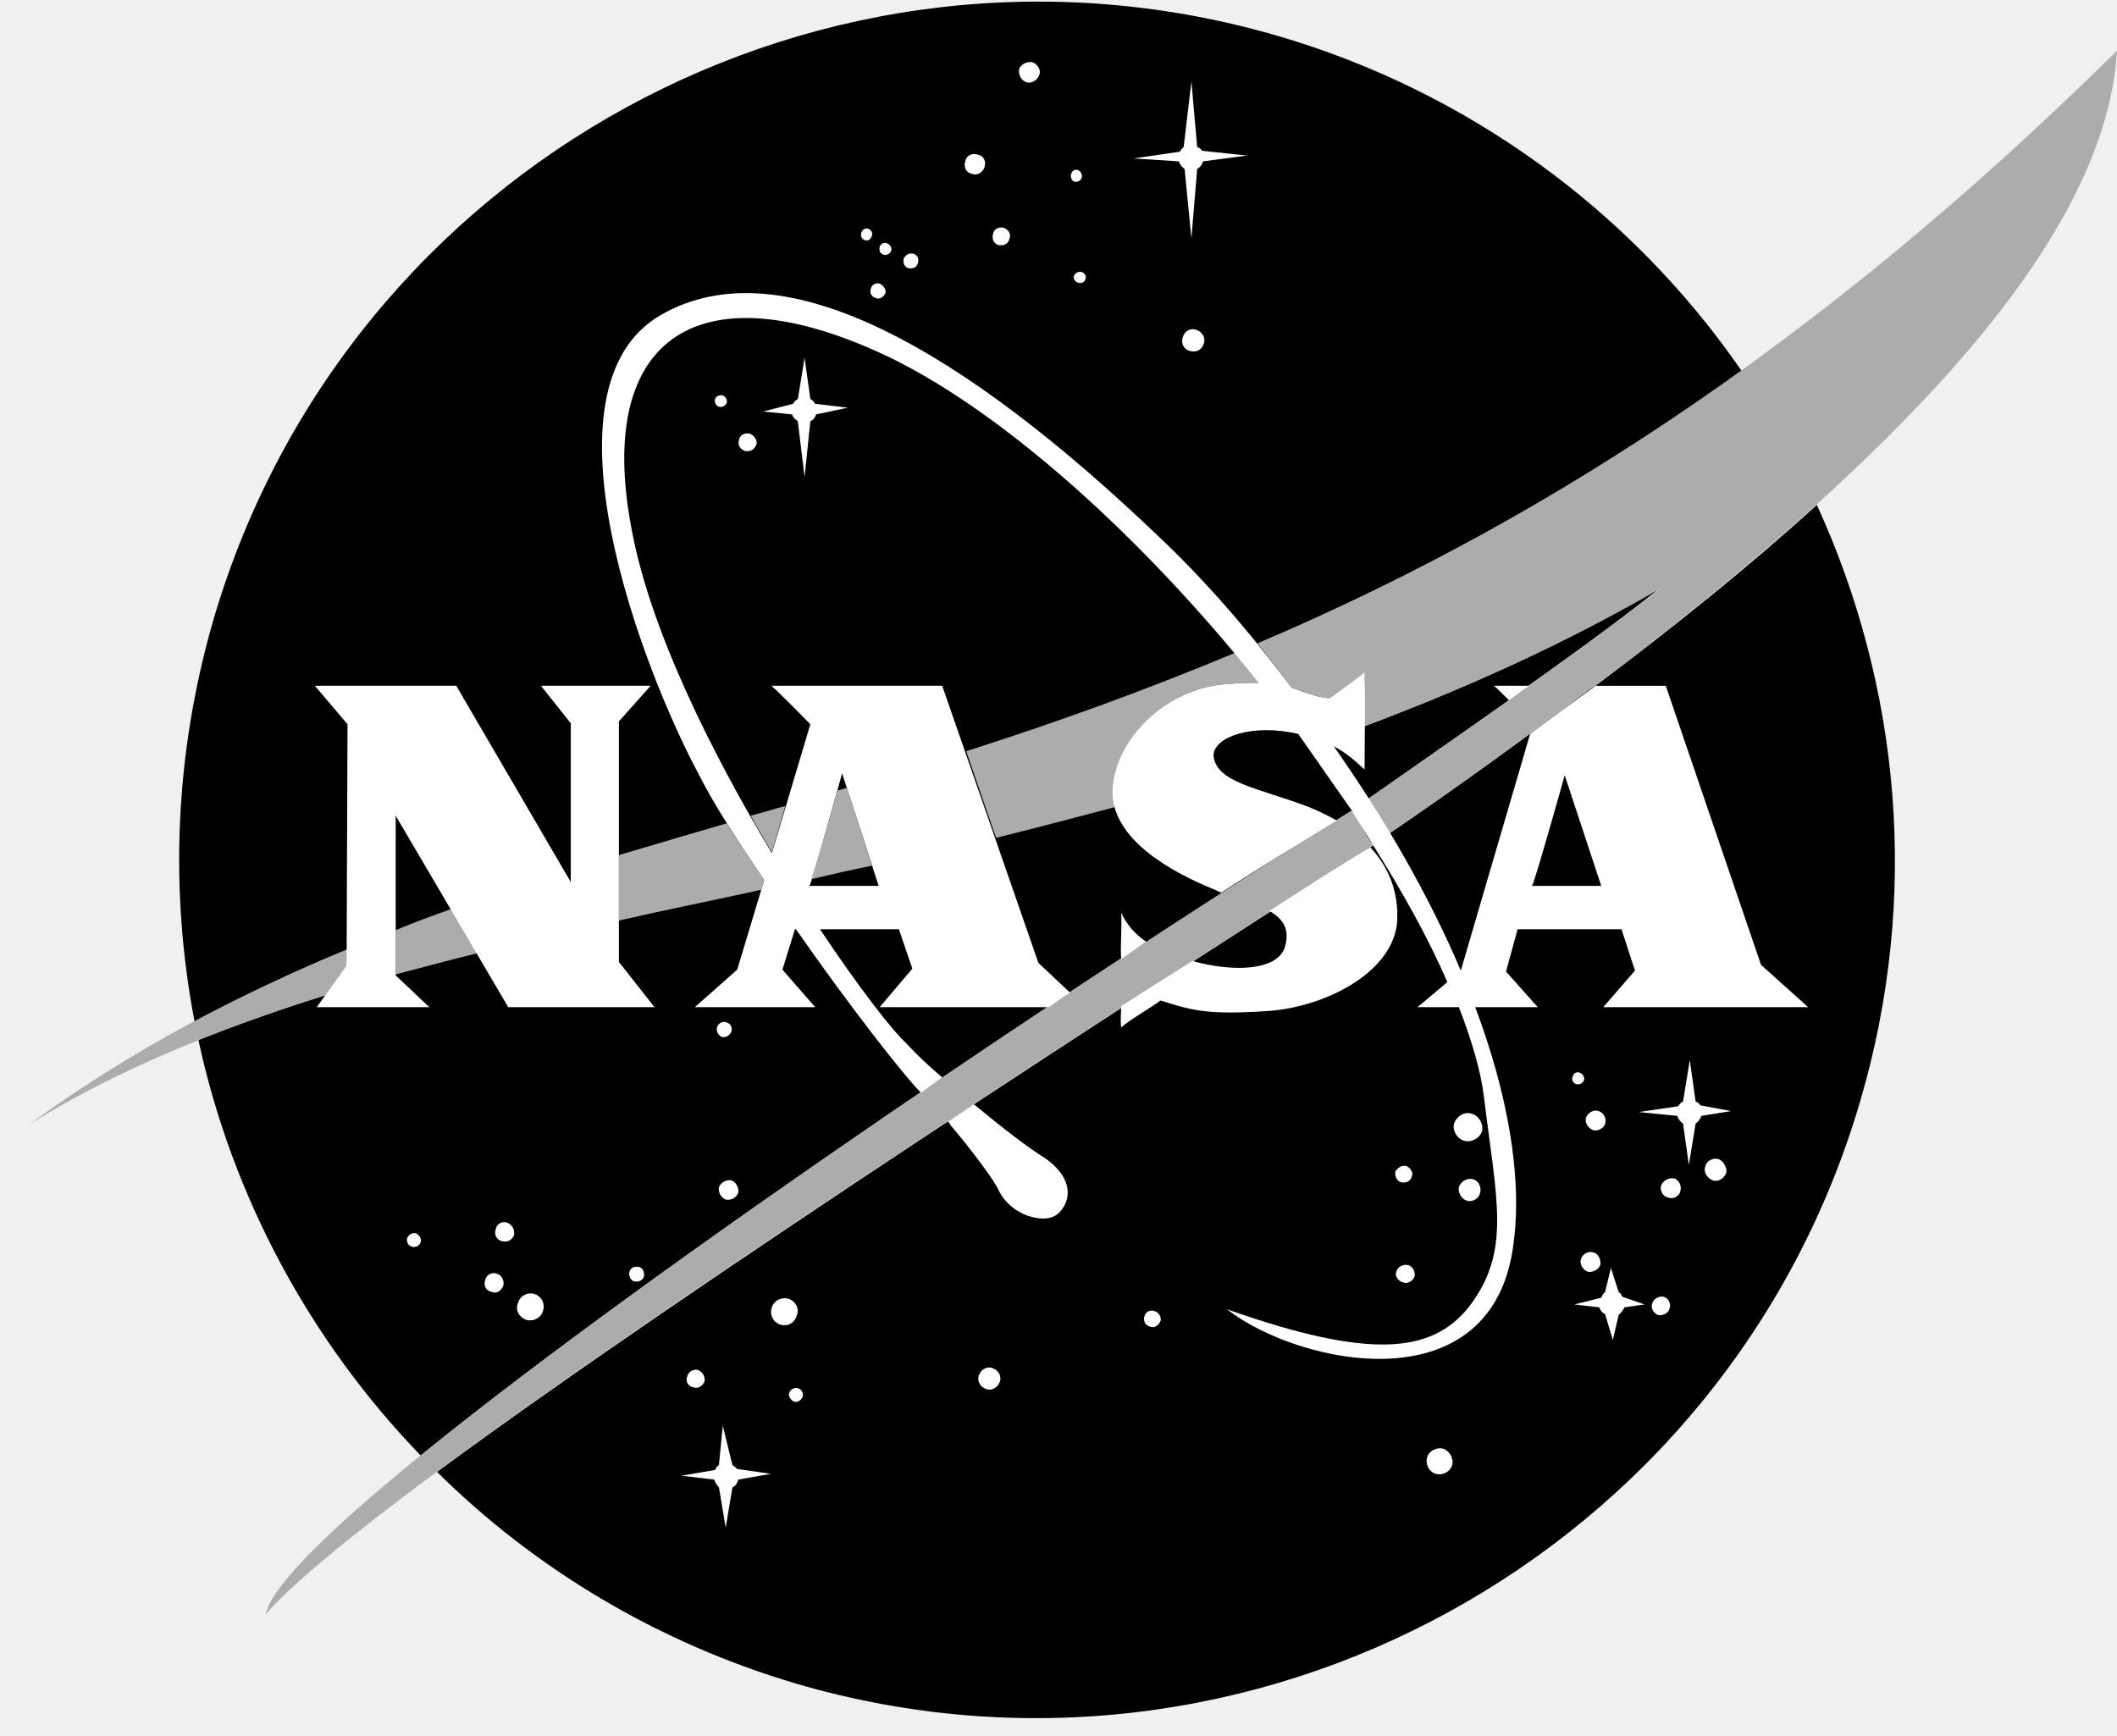
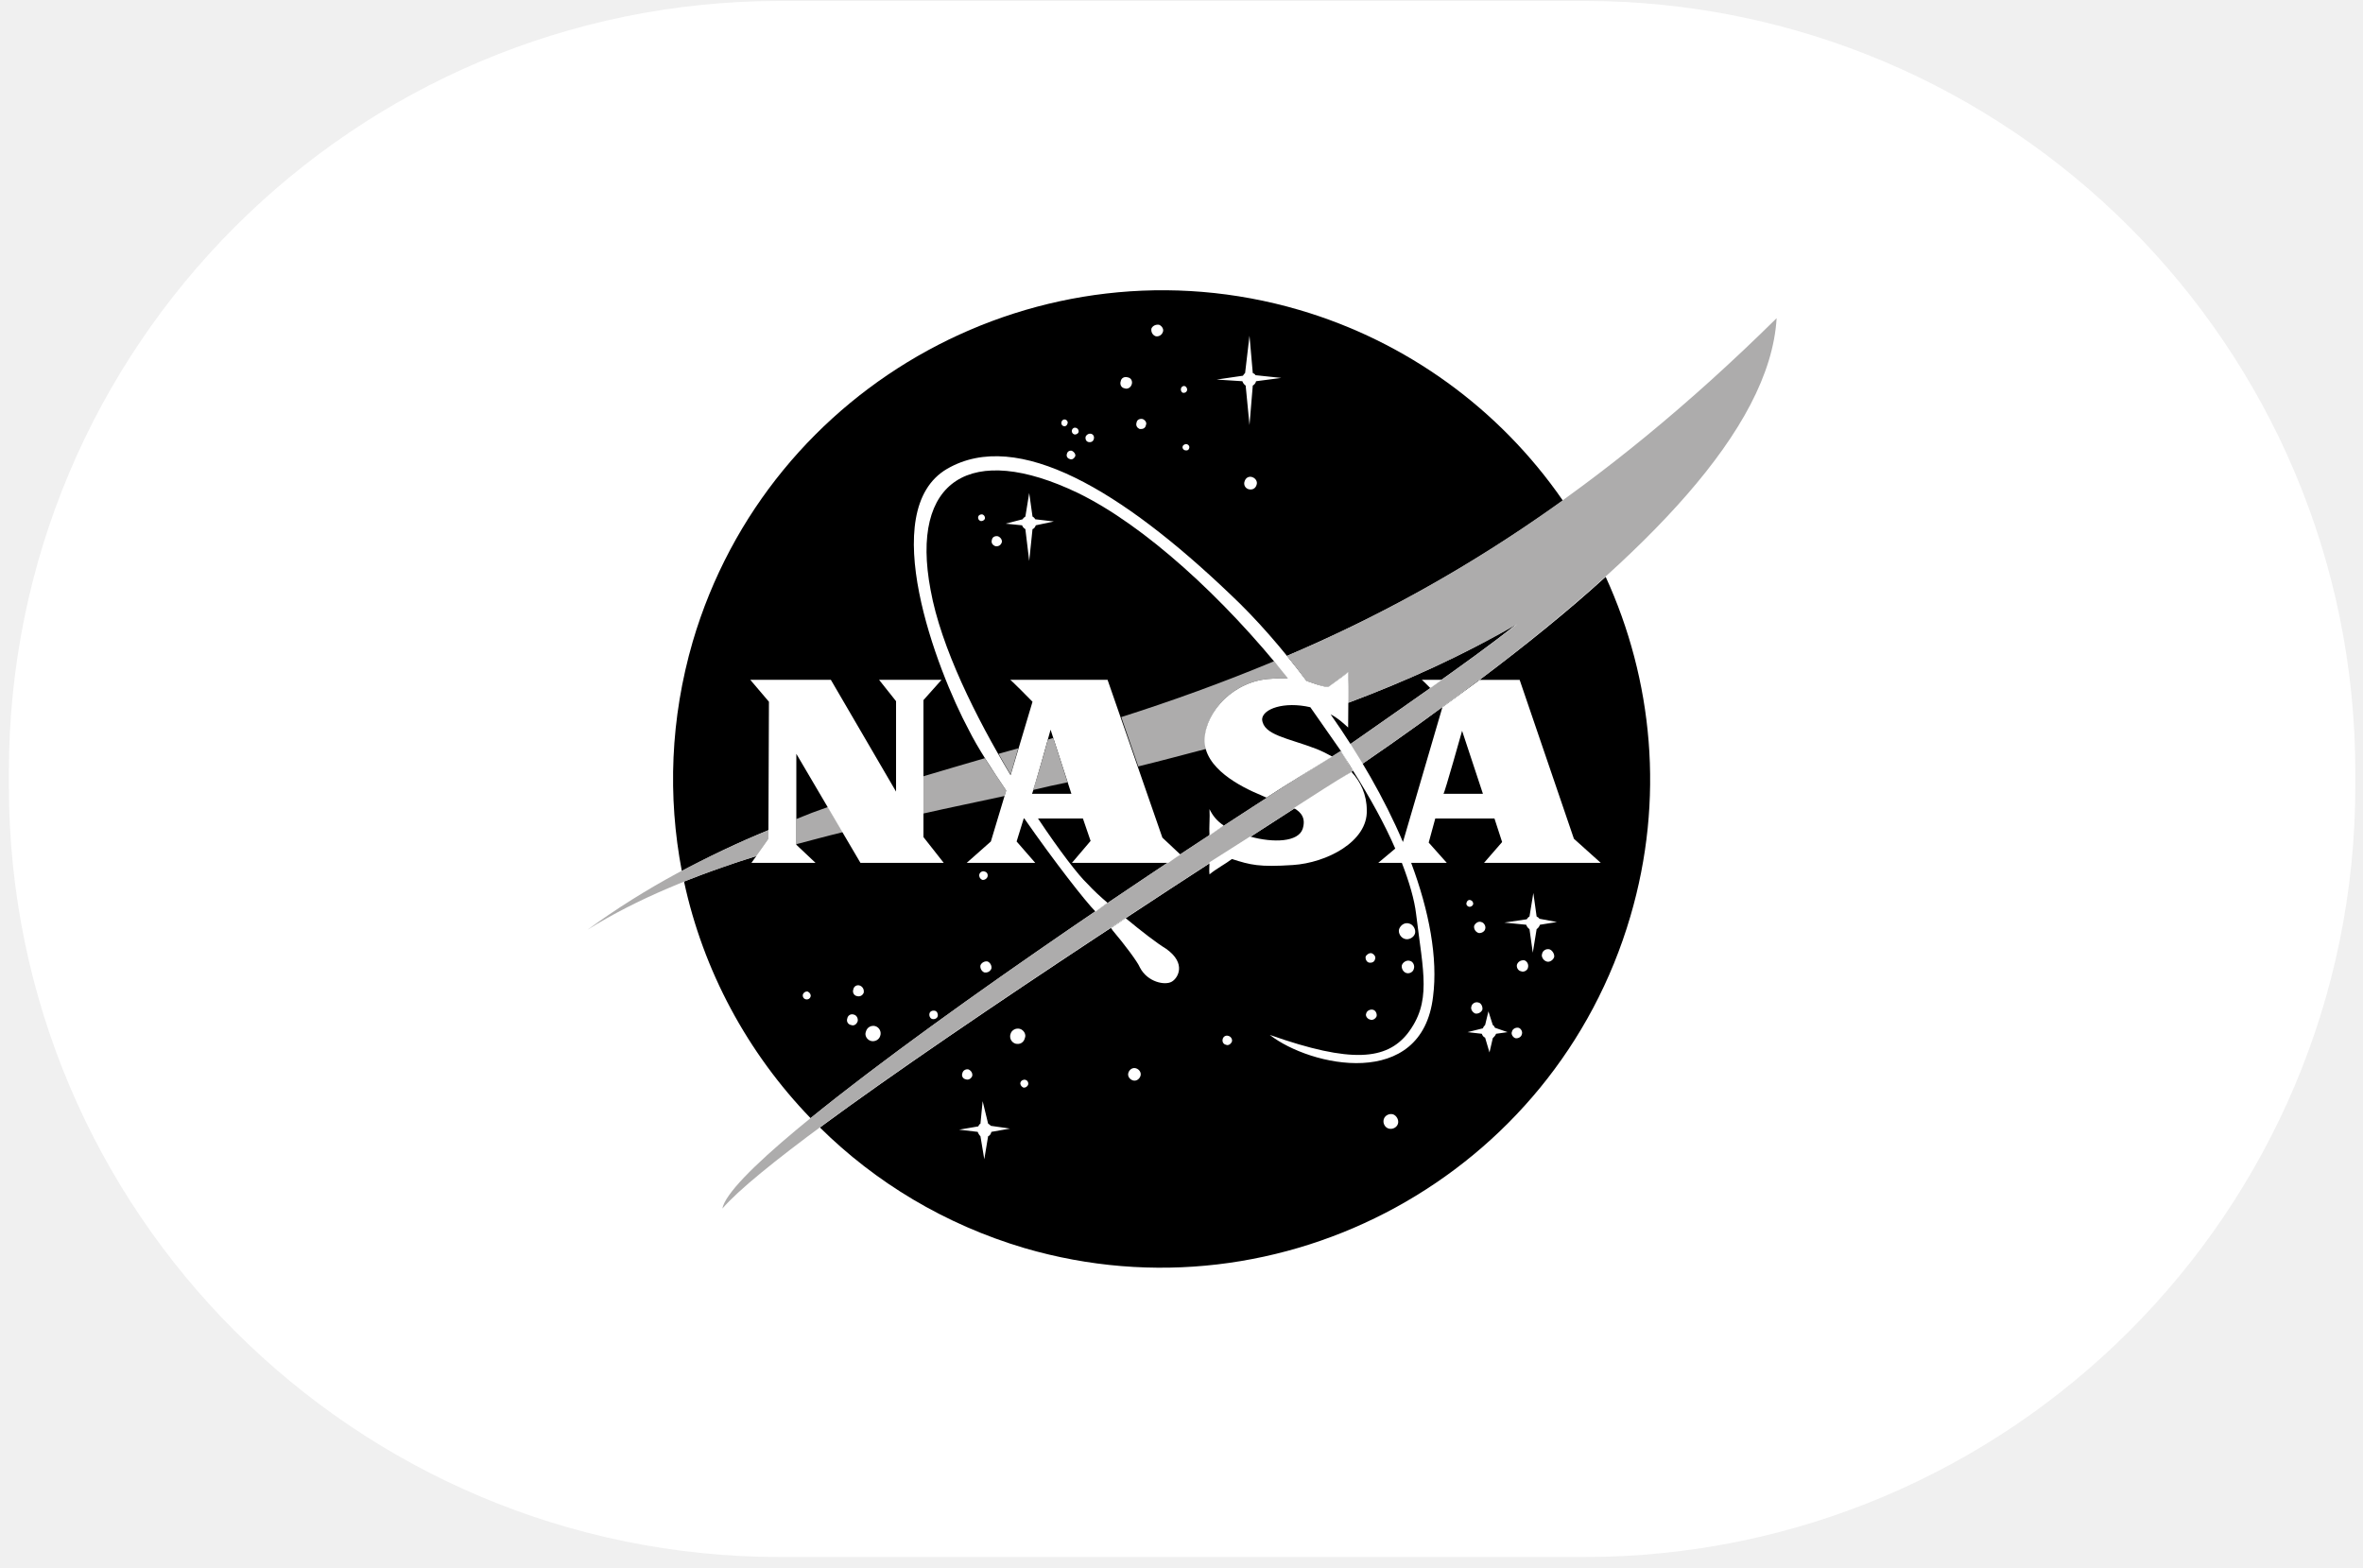
- <svg xmlns="http://www.w3.org/2000/svg" width="50" height="41" viewBox="0 0 50 41" fill="none">
-   <path fill-rule="evenodd" clip-rule="evenodd" d="M31.934 19.15C32.07 19.287 32.229 19.718 32.434 19.968C27.434 23.172 16.458 30.24 10.322 34.763C12.617 37.035 15.504 38.785 18.799 39.762C29.502 42.898 40.797 36.717 43.933 26.013C45.365 21.15 44.865 16.196 42.911 11.924C41.365 13.333 39.592 14.764 37.684 16.196C37.615 16.219 37.57 16.264 37.502 16.31C36.002 17.446 34.433 18.582 32.797 19.696C32.639 19.423 32.457 19.15 32.298 18.878C33.434 18.082 34.548 17.309 35.638 16.537L35.684 16.491C36.934 15.605 38.138 14.742 39.252 13.855C36.979 15.196 34.593 16.264 32.229 17.15C32.207 16.718 32.252 16.287 32.229 15.877C31.98 16.082 31.684 16.287 31.434 16.491C31.093 16.468 30.889 16.332 30.525 16.241C30.252 15.877 29.98 15.537 29.707 15.196C33.343 13.65 37.138 11.628 41.138 8.764C38.508 4.954 34.649 2.162 30.207 0.856C19.503 -2.28 8.209 3.878 5.05 14.605C4.118 17.809 4.005 21.036 4.595 24.127C5.8 23.49 6.982 22.922 8.209 22.422V22.831L7.731 23.49C6.702 23.805 5.686 24.162 4.686 24.559C5.482 28.263 7.323 31.671 9.936 34.376C15.526 29.831 26.161 22.718 31.934 19.15Z" fill="black" />
-   <path fill-rule="evenodd" clip-rule="evenodd" d="M13.481 20.537C13.435 20.537 13.39 20.559 13.322 20.582L13.481 20.832V20.537Z" fill="black" />
-   <path fill-rule="evenodd" clip-rule="evenodd" d="M10.663 21.468C10.218 21.621 9.779 21.788 9.345 21.968V23.013C9.958 22.854 10.617 22.672 11.276 22.513L10.663 21.468ZM8.208 22.423C5.618 23.491 3.118 24.786 0.686 26.559C2.754 25.263 5.14 24.309 7.731 23.491L8.186 22.809L8.208 22.423ZM29.707 15.196C29.979 15.537 30.252 15.901 30.502 16.242C30.889 16.355 31.093 16.469 31.434 16.492C31.684 16.287 31.979 16.083 32.229 15.878C32.252 16.31 32.207 16.742 32.229 17.151C34.593 16.265 36.979 15.197 39.251 13.878C38.138 14.742 36.933 15.605 35.684 16.492L35.638 16.537C34.547 17.31 33.434 18.082 32.297 18.878C32.456 19.151 32.638 19.423 32.797 19.696C34.41 18.582 36.002 17.446 37.501 16.31C37.57 16.265 37.615 16.219 37.683 16.196C44.455 11.06 49.728 5.856 50 1.197C42.614 8.492 35.933 12.537 29.707 15.196ZM17.98 21.014L18.048 20.787C17.73 20.309 17.435 19.878 17.162 19.446C16.299 19.696 15.458 19.946 14.617 20.195V21.741C15.708 21.491 16.844 21.264 17.98 21.014ZM31.911 19.15C32.07 19.309 32.229 19.718 32.433 19.968C25.82 24.195 8.89 35.081 6.276 38.126C6.731 35.74 24.003 24.059 31.911 19.15ZM17.73 19.264C17.889 19.559 18.071 19.855 18.23 20.128L18.548 19.037C18.276 19.105 18.003 19.196 17.73 19.264ZM26.343 19.059C26.298 18.946 26.298 18.809 26.298 18.673C26.32 17.491 27.502 16.219 29.048 16.151C29.32 16.128 29.548 16.128 29.752 16.128C29.57 15.878 29.366 15.651 29.161 15.423C26.98 16.332 24.889 17.082 22.821 17.741L23.525 19.787C24.457 19.559 25.389 19.309 26.343 19.059Z" fill="#ADACAC" />
-   <path fill-rule="evenodd" clip-rule="evenodd" d="M30.889 17.65C30.818 17.535 30.734 17.428 30.638 17.332C29.57 17.082 28.684 17.4 28.684 17.832C28.684 18.037 28.775 18.173 28.934 18.287C29.593 18.082 30.252 17.878 30.889 17.65Z" fill="black" />
-   <path fill-rule="evenodd" clip-rule="evenodd" d="M36.115 16.196L35.638 16.537C35.433 16.332 35.274 16.173 35.274 16.196H36.115ZM27.07 22.241C26.866 22.377 26.684 22.513 26.48 22.65C26.457 22.287 26.502 21.923 26.48 21.559C26.616 21.832 26.775 22.036 27.07 22.241ZM22.389 26.49L23.003 26.081C23.662 26.627 24.275 27.104 24.684 27.354C25.547 27.968 25.162 28.581 24.912 28.717C24.639 28.876 23.912 28.74 23.593 28.127C23.503 27.899 22.957 27.172 22.457 26.581C22.44 26.547 22.417 26.516 22.389 26.49ZM29.979 21.514C30.866 20.946 31.661 20.423 32.366 20.014C32.752 20.423 33.002 20.968 33.002 21.605C33.048 22.901 31.343 23.787 29.934 23.878C28.548 23.968 28.184 23.878 27.411 23.628C27.139 23.832 26.752 24.037 26.48 24.264C26.457 24.105 26.48 23.923 26.48 23.764C27.038 23.405 27.599 23.049 28.162 22.696C29.139 22.968 30.161 22.923 30.343 22.378C30.479 21.946 30.297 21.695 29.979 21.514Z" fill="white" />
-   <path fill-rule="evenodd" clip-rule="evenodd" d="M32.434 19.968C33.138 21.082 33.752 22.195 34.184 23.195L33.479 23.787H34.456C34.775 24.605 34.979 25.331 35.048 25.9C35.343 28.354 35.707 29.558 34.684 30.877C33.821 31.945 32.389 32.127 28.98 30.922C30.662 32.24 35.298 33.24 35.752 29.331C35.956 27.741 35.593 25.787 34.843 23.787H36.32L35.57 22.946L35.843 21.946H38.297L38.615 22.923L37.866 23.787H42.706L41.592 22.787L39.343 16.197H37.684C37.167 16.573 36.652 16.952 36.139 17.333L34.502 22.923C33.73 21.105 32.684 19.31 31.503 17.628C31.775 17.765 31.98 17.946 32.229 18.174C32.229 17.424 32.252 16.628 32.229 15.878C31.98 16.083 31.684 16.287 31.411 16.492C31.093 16.469 30.866 16.356 30.503 16.242C29.503 14.901 28.412 13.651 27.321 12.629C22.866 8.378 18.526 5.742 15.594 7.447C12.64 9.174 15.162 15.787 16.503 18.287C16.867 19.014 17.435 19.877 18.049 20.786L17.412 22.9L16.412 23.786H19.253L18.48 22.9L18.776 21.945H18.798C20.048 23.741 21.344 25.399 21.753 25.808C21.912 25.695 22.094 25.558 22.253 25.445C21.957 25.195 21.662 24.922 21.412 24.649C21.048 24.308 20.276 23.309 19.366 21.946H21.23L21.548 22.877L20.776 23.787H24.775C24.934 23.672 25.116 23.536 25.275 23.446L24.525 22.741L22.253 16.196H18.207C18.185 16.128 19.139 17.105 19.139 17.105L18.23 20.15C16.799 17.764 15.344 14.855 14.912 12.469C14.049 7.901 16.571 6.311 21.026 8.447C23.775 9.788 27.047 12.765 29.729 16.128C29.548 16.128 29.32 16.128 29.048 16.151C27.503 16.219 26.32 17.492 26.275 18.673C26.252 19.855 27.752 20.627 28.639 20.991C28.707 21.014 28.775 21.059 28.843 21.082C29.82 20.446 30.729 19.9 31.57 19.378C31.366 19.264 31.138 19.151 30.911 19.06C29.729 18.605 28.707 18.491 28.661 17.832C28.684 17.401 29.57 17.082 30.661 17.332L31.933 19.151L32.434 19.968Z" fill="white" />
-   <path fill-rule="evenodd" clip-rule="evenodd" d="M7.436 16.196H10.776L13.481 20.832V17.082L12.776 16.196H15.367L14.617 17.037V22.718L15.458 23.787H12.004L9.345 19.264V23.036L10.14 23.787H7.481L8.186 22.809L8.208 17.105L7.436 16.196Z" fill="white" />
-   <path fill-rule="evenodd" clip-rule="evenodd" d="M19.117 20.923H20.753L19.889 18.264C19.889 18.264 19.162 20.9 19.117 20.923Z" fill="black" />
-   <path fill-rule="evenodd" clip-rule="evenodd" d="M20.003 18.605C19.928 18.631 19.852 18.653 19.776 18.673C19.616 19.264 19.298 20.355 19.162 20.764C19.639 20.65 20.139 20.536 20.594 20.446L20.003 18.605Z" fill="#ADACAC" />
-   <path fill-rule="evenodd" clip-rule="evenodd" d="M36.183 20.923H37.819L36.956 18.31C36.956 18.31 36.229 20.9 36.183 20.923Z" fill="black" />
-   <path fill-rule="evenodd" clip-rule="evenodd" d="M24.389 1.47C24.503 1.515 24.593 1.652 24.548 1.765C24.503 1.902 24.366 1.97 24.253 1.947C24.116 1.902 24.048 1.765 24.071 1.629C24.116 1.515 24.253 1.447 24.389 1.47ZM18.617 30.672C18.776 30.718 18.889 30.899 18.821 31.058C18.776 31.24 18.617 31.331 18.435 31.286C18.394 31.274 18.356 31.253 18.323 31.226C18.29 31.198 18.263 31.164 18.244 31.125C18.225 31.087 18.214 31.045 18.211 31.002C18.209 30.96 18.215 30.917 18.23 30.877C18.276 30.718 18.457 30.627 18.617 30.672ZM12.617 30.558C12.658 30.571 12.696 30.591 12.729 30.619C12.762 30.646 12.789 30.68 12.808 30.719C12.827 30.757 12.838 30.799 12.841 30.842C12.843 30.885 12.836 30.927 12.822 30.968C12.776 31.127 12.594 31.217 12.435 31.172C12.276 31.127 12.163 30.945 12.231 30.786C12.241 30.745 12.258 30.707 12.283 30.673C12.308 30.639 12.34 30.611 12.376 30.59C12.412 30.569 12.452 30.555 12.493 30.549C12.535 30.544 12.577 30.547 12.617 30.558ZM17.276 27.877C17.389 27.923 17.458 28.059 17.435 28.172C17.389 28.286 17.276 28.354 17.139 28.331C17.026 28.286 16.957 28.149 16.98 28.036C17.026 27.922 17.162 27.854 17.276 27.877ZM15.094 29.922C15.185 29.945 15.23 30.058 15.208 30.149C15.185 30.24 15.071 30.286 14.98 30.263C14.89 30.24 14.844 30.127 14.867 30.035C14.89 29.945 14.98 29.899 15.094 29.922ZM16.48 32.353C16.594 32.399 16.662 32.512 16.64 32.626C16.594 32.74 16.48 32.808 16.367 32.763C16.34 32.758 16.314 32.747 16.292 32.731C16.27 32.715 16.251 32.694 16.238 32.67C16.225 32.646 16.218 32.62 16.216 32.592C16.215 32.565 16.22 32.538 16.23 32.512C16.253 32.399 16.367 32.331 16.48 32.353ZM18.844 32.786C18.935 32.809 18.98 32.899 18.957 32.99C18.935 33.058 18.844 33.127 18.753 33.104C18.662 33.058 18.617 32.967 18.639 32.899C18.662 32.809 18.776 32.763 18.844 32.786ZM33.207 27.536C33.32 27.582 33.388 27.695 33.343 27.786C33.32 27.899 33.207 27.945 33.093 27.923C33.002 27.9 32.934 27.786 32.956 27.672C33.002 27.581 33.115 27.513 33.207 27.536ZM33.251 29.877C33.365 29.899 33.433 30.036 33.41 30.149C33.365 30.263 33.229 30.331 33.138 30.286C33.025 30.263 32.934 30.127 32.979 30.036C33.002 29.922 33.138 29.854 33.251 29.877ZM34.797 27.854C34.91 27.877 35.002 28.036 34.956 28.172C34.933 28.309 34.774 28.4 34.638 28.354C34.502 28.309 34.433 28.149 34.456 28.036C34.502 27.899 34.661 27.808 34.797 27.854ZM34.774 26.308C34.933 26.354 35.047 26.559 35.002 26.718C34.956 26.877 34.752 26.99 34.593 26.945C34.411 26.9 34.297 26.695 34.343 26.536C34.41 26.354 34.592 26.241 34.774 26.308ZM37.751 26.241C37.865 26.263 37.956 26.422 37.91 26.536C37.888 26.649 37.729 26.718 37.638 26.695C37.501 26.649 37.433 26.513 37.456 26.4C37.501 26.286 37.638 26.195 37.751 26.241ZM39.547 27.831C39.66 27.877 39.729 28.013 39.683 28.149C39.661 28.24 39.524 28.331 39.411 28.286C39.274 28.263 39.206 28.127 39.229 28.013C39.274 27.877 39.411 27.808 39.547 27.831ZM37.638 29.581C37.751 29.604 37.819 29.763 37.797 29.877C37.751 29.99 37.615 30.058 37.501 30.036C37.388 29.99 37.297 29.854 37.342 29.74C37.365 29.627 37.501 29.536 37.638 29.581ZM39.297 30.627C39.388 30.649 39.478 30.786 39.433 30.899C39.411 31.013 39.274 31.081 39.161 31.058C39.047 31.013 38.979 30.877 39.024 30.786C39.047 30.672 39.183 30.604 39.297 30.627ZM40.592 27.377C40.706 27.423 40.796 27.581 40.773 27.695C40.728 27.831 40.57 27.923 40.455 27.877C40.319 27.831 40.228 27.672 40.273 27.559C40.297 27.422 40.456 27.331 40.592 27.377ZM37.297 25.331C37.388 25.354 37.433 25.445 37.41 25.513C37.388 25.581 37.297 25.627 37.229 25.604C37.16 25.581 37.115 25.513 37.138 25.445C37.16 25.354 37.229 25.308 37.297 25.331ZM34.092 34.217C34.229 34.263 34.343 34.445 34.297 34.604C34.251 34.763 34.069 34.853 33.91 34.808C33.751 34.763 33.66 34.581 33.706 34.422C33.751 34.263 33.933 34.171 34.092 34.217ZM17.162 24.149C17.253 24.172 17.299 24.264 17.276 24.354C17.253 24.445 17.14 24.513 17.049 24.49C16.958 24.445 16.912 24.354 16.935 24.264C16.958 24.172 17.071 24.105 17.162 24.149ZM11.731 30.081C11.844 30.104 11.913 30.24 11.89 30.354C11.844 30.49 11.731 30.558 11.617 30.513C11.587 30.508 11.559 30.497 11.533 30.48C11.508 30.463 11.487 30.441 11.472 30.415C11.457 30.389 11.448 30.359 11.445 30.329C11.443 30.299 11.447 30.268 11.458 30.24C11.463 30.21 11.474 30.182 11.491 30.157C11.508 30.131 11.53 30.11 11.556 30.095C11.582 30.08 11.612 30.071 11.642 30.068C11.672 30.066 11.703 30.07 11.731 30.081ZM11.981 28.877C12.094 28.922 12.163 29.036 12.14 29.172C12.094 29.286 11.981 29.354 11.844 29.309C11.731 29.286 11.663 29.149 11.708 29.036C11.712 29.006 11.723 28.977 11.74 28.952C11.757 28.927 11.78 28.906 11.806 28.891C11.832 28.875 11.861 28.866 11.892 28.864C11.922 28.861 11.953 28.866 11.981 28.877ZM9.822 29.127C9.913 29.172 9.958 29.263 9.936 29.331C9.913 29.422 9.822 29.468 9.731 29.445C9.64 29.422 9.595 29.331 9.617 29.24C9.64 29.172 9.731 29.104 9.822 29.127ZM23.093 3.652C23.23 3.674 23.298 3.811 23.253 3.947C23.207 4.084 23.071 4.152 22.957 4.106C22.821 4.083 22.753 3.947 22.798 3.811C22.821 3.674 22.957 3.606 23.093 3.652ZM25.457 4.015C25.525 4.038 25.57 4.129 25.547 4.197C25.525 4.265 25.457 4.311 25.366 4.288C25.321 4.265 25.275 4.197 25.298 4.106C25.321 4.038 25.389 3.992 25.457 4.015ZM25.547 6.424C25.616 6.447 25.662 6.515 25.639 6.583C25.616 6.674 25.547 6.697 25.457 6.674C25.389 6.652 25.343 6.583 25.366 6.515C25.389 6.447 25.48 6.401 25.547 6.424ZM20.503 5.401C20.571 5.424 20.616 5.492 20.594 5.56C20.571 5.651 20.503 5.697 20.435 5.674C20.344 5.651 20.321 5.56 20.344 5.492C20.366 5.424 20.435 5.379 20.503 5.401ZM20.935 5.742C21.026 5.765 21.071 5.856 21.048 5.924C21.026 5.992 20.935 6.037 20.866 6.015C20.798 5.992 20.753 5.924 20.776 5.833C20.798 5.765 20.866 5.72 20.935 5.742ZM17.049 9.333C17.14 9.356 17.185 9.447 17.162 9.515C17.14 9.583 17.049 9.628 16.98 9.606C16.912 9.583 16.867 9.515 16.89 9.424C16.912 9.356 16.98 9.333 17.049 9.333ZM21.571 5.992C21.662 6.015 21.707 6.106 21.684 6.197C21.662 6.31 21.571 6.356 21.457 6.333C21.366 6.31 21.321 6.22 21.344 6.106C21.389 6.015 21.48 5.97 21.571 5.992ZM20.776 6.697C20.866 6.742 20.935 6.833 20.912 6.924C20.866 7.015 20.776 7.083 20.685 7.038C20.594 7.015 20.526 6.924 20.571 6.81C20.594 6.719 20.685 6.674 20.776 6.697ZM23.707 5.379C23.821 5.424 23.889 5.538 23.843 5.629C23.821 5.765 23.707 5.81 23.571 5.788C23.48 5.742 23.412 5.651 23.457 5.515C23.48 5.401 23.593 5.356 23.707 5.379ZM17.708 10.242C17.821 10.287 17.889 10.401 17.867 10.492C17.821 10.628 17.708 10.674 17.594 10.651C17.48 10.605 17.412 10.515 17.458 10.378C17.48 10.265 17.594 10.219 17.708 10.242ZM28.252 7.788C28.388 7.833 28.479 7.969 28.434 8.106C28.388 8.265 28.252 8.333 28.093 8.288C28.061 8.278 28.032 8.262 28.006 8.24C27.981 8.219 27.96 8.192 27.945 8.163C27.93 8.133 27.922 8.1 27.919 8.067C27.918 8.034 27.922 8.001 27.934 7.969C27.979 7.81 28.116 7.742 28.252 7.788ZM27.957 3.47L28.139 1.924L28.275 3.47C28.321 3.492 28.366 3.515 28.388 3.561L29.457 3.674L28.411 3.811C28.389 3.902 28.343 3.947 28.275 3.992L28.139 5.629L27.979 3.992C27.915 3.948 27.867 3.885 27.843 3.811L26.775 3.742L27.866 3.583C27.888 3.538 27.934 3.492 27.957 3.47ZM18.844 9.424L19.003 8.447L19.139 9.424C19.188 9.449 19.227 9.489 19.253 9.537L20.026 9.628L19.276 9.787C19.253 9.856 19.207 9.924 19.139 9.946L19.003 11.265L18.843 9.946C18.775 9.901 18.73 9.856 18.707 9.787L18.025 9.719L18.73 9.537C18.756 9.489 18.795 9.45 18.844 9.424ZM39.751 26.013L39.91 25.036L40.047 26.013C40.092 26.036 40.138 26.059 40.16 26.105L40.888 26.241L40.183 26.354C40.159 26.428 40.111 26.492 40.047 26.536L39.888 27.513L39.751 26.536C39.687 26.492 39.639 26.428 39.614 26.354L38.706 26.264L39.637 26.127C39.663 26.079 39.703 26.039 39.751 26.013ZM37.91 30.513L38.047 29.945L38.229 30.513C38.274 30.535 38.297 30.581 38.319 30.627L38.842 30.808L38.365 30.876C38.342 30.945 38.274 31.013 38.229 31.058L38.092 31.649L37.91 31.035C37.842 31.013 37.797 30.945 37.773 30.876L37.183 30.808L37.819 30.649C37.842 30.581 37.865 30.558 37.91 30.513ZM16.98 34.603L17.071 33.671L17.299 34.603C17.344 34.626 17.389 34.671 17.412 34.694L18.207 34.808L17.435 34.944C17.412 35.035 17.367 35.103 17.299 35.126L17.14 36.08L16.98 35.126C16.93 35.075 16.891 35.013 16.867 34.944L16.094 34.853L16.89 34.717C16.912 34.671 16.935 34.627 16.98 34.603ZM23.434 32.309C23.571 32.354 23.662 32.49 23.616 32.627C23.57 32.763 23.434 32.854 23.298 32.809C23.162 32.763 23.071 32.627 23.116 32.49C23.162 32.353 23.298 32.263 23.434 32.309ZM27.275 30.968C27.366 30.99 27.434 31.104 27.411 31.195C27.366 31.309 27.252 31.377 27.162 31.331C27.048 31.309 27.003 31.195 27.025 31.104C27.03 31.077 27.04 31.051 27.056 31.029C27.072 31.007 27.093 30.988 27.117 30.975C27.141 30.962 27.168 30.955 27.195 30.953C27.223 30.952 27.25 30.957 27.275 30.968Z" fill="white" />
+ <svg xmlns="http://www.w3.org/2000/svg" width="98" height="65" viewBox="0 0 98 65" fill="none">
+   <rect x="0.368" y="0.038" width="97.314" height="64.54" rx="32" fill="white" />
+   <path fill-rule="evenodd" clip-rule="evenodd" d="M55.615 31.15C55.752 31.287 55.911 31.718 56.115 31.968C51.116 35.172 40.139 42.24 34.004 46.763C36.299 49.035 39.185 50.785 42.48 51.762C53.184 54.898 64.478 48.717 67.614 38.013C69.046 33.15 68.546 28.196 66.592 23.924C65.047 25.333 63.274 26.764 61.365 28.196C61.297 28.219 61.252 28.264 61.183 28.31C59.683 29.446 58.115 30.582 56.479 31.696C56.32 31.423 56.138 31.15 55.979 30.878C57.115 30.082 58.229 29.309 59.32 28.537L59.365 28.491C60.615 27.605 61.819 26.742 62.933 25.855C60.661 27.196 58.274 28.264 55.911 29.15C55.889 28.718 55.934 28.287 55.911 27.878C55.661 28.082 55.366 28.287 55.115 28.491C54.775 28.468 54.57 28.332 54.207 28.241C53.934 27.878 53.661 27.537 53.389 27.196C57.025 25.65 60.82 23.628 64.819 20.765C62.189 16.954 58.331 14.162 53.889 12.856C43.185 9.72 31.89 15.878 28.731 26.605C27.8 29.809 27.686 33.036 28.277 36.127C29.481 35.49 30.663 34.922 31.89 34.422V34.831L31.413 35.49C30.384 35.805 29.368 36.161 28.368 36.559C29.163 40.263 31.004 43.671 33.617 46.376C39.208 41.831 49.843 34.718 55.615 31.15Z" fill="black" />
+   <path fill-rule="evenodd" clip-rule="evenodd" d="M37.162 32.537C37.117 32.537 37.071 32.559 37.003 32.582L37.162 32.832V32.537Z" fill="black" />
+   <path fill-rule="evenodd" clip-rule="evenodd" d="M34.344 33.468C33.9 33.621 33.46 33.788 33.026 33.968V35.013C33.64 34.854 34.299 34.672 34.958 34.513L34.344 33.468ZM31.89 34.423C29.299 35.49 26.799 36.786 24.368 38.559C26.436 37.263 28.822 36.309 31.413 35.49L31.867 34.809L31.89 34.423ZM53.388 27.196C53.661 27.537 53.934 27.901 54.184 28.242C54.57 28.355 54.774 28.469 55.115 28.492C55.365 28.287 55.661 28.083 55.911 27.878C55.933 28.31 55.889 28.742 55.911 29.151C58.274 28.265 60.66 27.197 62.933 25.878C61.819 26.742 60.615 27.605 59.365 28.492L59.319 28.537C58.229 29.31 57.115 30.082 55.979 30.878C56.138 31.151 56.32 31.423 56.479 31.696C58.092 30.582 59.683 29.446 61.183 28.31C61.251 28.265 61.296 28.219 61.365 28.196C68.136 23.06 73.409 17.856 73.681 13.197C66.296 20.492 59.614 24.537 53.388 27.196ZM41.662 33.014L41.73 32.787C41.412 32.309 41.116 31.878 40.844 31.446C39.98 31.696 39.139 31.946 38.298 32.195V33.741C39.389 33.491 40.526 33.264 41.662 33.014ZM55.592 31.15C55.751 31.309 55.91 31.718 56.115 31.968C49.502 36.195 32.572 47.081 29.958 50.126C30.413 47.74 47.684 36.059 55.592 31.15ZM41.412 31.264C41.571 31.559 41.753 31.855 41.912 32.127L42.23 31.037C41.957 31.105 41.684 31.196 41.412 31.264ZM50.025 31.059C49.979 30.946 49.979 30.809 49.979 30.673C50.002 29.491 51.184 28.219 52.729 28.151C53.002 28.128 53.229 28.128 53.433 28.128C53.251 27.878 53.047 27.651 52.843 27.423C50.661 28.332 48.57 29.082 46.502 29.741L47.207 31.787C48.139 31.559 49.07 31.309 50.025 31.059Z" fill="#ADACAC" />
+   <path fill-rule="evenodd" clip-rule="evenodd" d="M54.57 29.65C54.499 29.535 54.415 29.428 54.32 29.332C53.251 29.082 52.366 29.4 52.366 29.832C52.366 30.037 52.456 30.173 52.615 30.287C53.274 30.082 53.933 29.878 54.57 29.65Z" fill="black" />
+   <path fill-rule="evenodd" clip-rule="evenodd" d="M59.797 28.196L59.319 28.537C59.115 28.332 58.956 28.173 58.956 28.196H59.797ZM50.752 34.241C50.548 34.377 50.366 34.513 50.161 34.65C50.138 34.287 50.184 33.923 50.161 33.559C50.297 33.832 50.456 34.036 50.752 34.241ZM46.071 38.49L46.684 38.081C47.343 38.627 47.957 39.104 48.366 39.354C49.229 39.968 48.843 40.581 48.593 40.717C48.32 40.876 47.593 40.74 47.275 40.127C47.184 39.899 46.639 39.172 46.139 38.581C46.122 38.547 46.099 38.516 46.071 38.49ZM53.661 33.514C54.547 32.946 55.343 32.423 56.047 32.014C56.433 32.423 56.684 32.968 56.684 33.605C56.729 34.901 55.025 35.787 53.615 35.877C52.229 35.968 51.866 35.877 51.093 35.628C50.821 35.832 50.434 36.037 50.161 36.264C50.139 36.105 50.161 35.923 50.161 35.764C50.72 35.405 51.281 35.049 51.843 34.696C52.82 34.968 53.843 34.923 54.025 34.378C54.161 33.946 53.979 33.696 53.661 33.514Z" fill="white" />
+   <path fill-rule="evenodd" clip-rule="evenodd" d="M56.115 31.968C56.82 33.082 57.433 34.195 57.865 35.195L57.161 35.786H58.138C58.456 36.605 58.661 37.331 58.729 37.9C59.025 40.354 59.388 41.558 58.366 42.877C57.502 43.945 56.071 44.127 52.661 42.922C54.343 44.24 58.979 45.24 59.433 41.331C59.638 39.741 59.274 37.787 58.525 35.787H60.002L59.252 34.946L59.525 33.946H61.979L62.297 34.923L61.547 35.787H66.388L65.274 34.787L63.024 28.197H61.365C60.849 28.573 60.334 28.952 59.82 29.333L58.184 34.923C57.411 33.105 56.366 31.31 55.184 29.628C55.456 29.765 55.661 29.946 55.911 30.174C55.911 29.424 55.934 28.628 55.911 27.878C55.661 28.083 55.366 28.287 55.093 28.492C54.775 28.469 54.548 28.356 54.184 28.242C53.184 26.901 52.093 25.651 51.002 24.629C46.548 20.378 42.208 17.742 39.276 19.447C36.321 21.174 38.844 27.787 40.185 30.287C40.548 31.014 41.116 31.877 41.73 32.786L41.094 34.9L40.094 35.786H42.934L42.162 34.9L42.457 33.945H42.48C43.73 35.741 45.025 37.399 45.434 37.808C45.593 37.695 45.775 37.558 45.934 37.445C45.639 37.195 45.343 36.922 45.093 36.649C44.73 36.309 43.957 35.309 43.048 33.946H44.911L45.23 34.877L44.457 35.786H48.457C48.616 35.672 48.798 35.536 48.957 35.446L48.207 34.741L45.934 28.196H41.889C41.866 28.128 42.821 29.105 42.821 29.105L41.912 32.15C40.48 29.764 39.026 26.855 38.594 24.469C37.73 19.901 40.253 18.311 44.707 20.447C47.457 21.788 50.729 24.765 53.41 28.128C53.229 28.128 53.002 28.128 52.729 28.151C51.184 28.219 50.002 29.492 49.956 30.673C49.934 31.855 51.434 32.627 52.32 32.991C52.389 33.014 52.456 33.059 52.525 33.082C53.502 32.446 54.41 31.9 55.251 31.378C55.047 31.264 54.82 31.151 54.592 31.06C53.41 30.605 52.389 30.491 52.343 29.832C52.365 29.401 53.251 29.082 54.343 29.332L55.615 31.151L56.115 31.968Z" fill="white" />
+   <path fill-rule="evenodd" clip-rule="evenodd" d="M31.117 28.196H34.458L37.162 32.832V29.082L36.458 28.196H39.048L38.298 29.037V34.718L39.139 35.787H35.685L33.026 31.264V35.036L33.822 35.787H31.163L31.867 34.809L31.89 29.105L31.117 28.196Z" fill="white" />
+   <path fill-rule="evenodd" clip-rule="evenodd" d="M42.798 32.923H44.434L43.571 30.264C43.571 30.264 42.843 32.9 42.798 32.923Z" fill="black" />
+   <path fill-rule="evenodd" clip-rule="evenodd" d="M43.684 30.605C43.61 30.631 43.534 30.653 43.457 30.673C43.298 31.264 42.98 32.355 42.843 32.764C43.321 32.65 43.821 32.536 44.275 32.446L43.684 30.605Z" fill="#ADACAC" />
+   <path fill-rule="evenodd" clip-rule="evenodd" d="M59.865 32.923H61.501L60.637 30.31C60.637 30.31 59.91 32.9 59.865 32.923Z" fill="black" />
+   <path fill-rule="evenodd" clip-rule="evenodd" d="M48.07 13.47C48.184 13.515 48.275 13.652 48.229 13.765C48.184 13.902 48.048 13.97 47.934 13.947C47.798 13.902 47.73 13.765 47.752 13.629C47.798 13.515 47.934 13.447 48.07 13.47ZM42.298 42.672C42.457 42.718 42.571 42.899 42.503 43.058C42.457 43.24 42.298 43.331 42.116 43.286C42.075 43.274 42.037 43.253 42.004 43.225C41.971 43.198 41.945 43.164 41.925 43.126C41.906 43.087 41.895 43.045 41.893 43.002C41.891 42.96 41.897 42.917 41.912 42.877C41.957 42.718 42.139 42.627 42.298 42.672ZM36.299 42.558C36.34 42.571 36.378 42.591 36.411 42.619C36.444 42.646 36.47 42.68 36.489 42.719C36.509 42.757 36.52 42.799 36.522 42.842C36.525 42.885 36.518 42.928 36.503 42.968C36.458 43.127 36.276 43.217 36.117 43.172C35.958 43.127 35.844 42.945 35.912 42.786C35.922 42.745 35.94 42.707 35.965 42.673C35.99 42.639 36.021 42.611 36.057 42.59C36.093 42.569 36.133 42.555 36.175 42.55C36.216 42.544 36.258 42.547 36.299 42.558ZM40.957 39.877C41.071 39.923 41.139 40.059 41.116 40.172C41.071 40.286 40.957 40.354 40.821 40.331C40.707 40.286 40.639 40.15 40.662 40.036C40.707 39.922 40.844 39.854 40.957 39.877ZM38.776 41.922C38.867 41.945 38.912 42.058 38.889 42.149C38.867 42.24 38.753 42.286 38.662 42.263C38.571 42.24 38.526 42.127 38.548 42.035C38.571 41.945 38.662 41.899 38.776 41.922ZM40.162 44.353C40.276 44.399 40.344 44.512 40.321 44.626C40.276 44.74 40.162 44.808 40.048 44.763C40.021 44.758 39.996 44.747 39.974 44.731C39.951 44.715 39.933 44.694 39.92 44.67C39.907 44.646 39.899 44.62 39.898 44.592C39.897 44.565 39.901 44.538 39.912 44.512C39.935 44.399 40.048 44.331 40.162 44.353ZM42.525 44.786C42.616 44.809 42.662 44.899 42.639 44.99C42.616 45.058 42.525 45.127 42.434 45.104C42.344 45.058 42.298 44.967 42.321 44.899C42.344 44.809 42.457 44.763 42.525 44.786ZM56.888 39.536C57.001 39.582 57.07 39.695 57.025 39.786C57.002 39.9 56.888 39.945 56.774 39.923C56.684 39.9 56.615 39.786 56.638 39.672C56.683 39.581 56.797 39.513 56.888 39.536ZM56.933 41.877C57.047 41.899 57.115 42.036 57.092 42.149C57.047 42.263 56.91 42.331 56.82 42.286C56.706 42.263 56.615 42.127 56.66 42.036C56.683 41.922 56.82 41.854 56.933 41.877ZM58.479 39.854C58.592 39.877 58.683 40.036 58.638 40.172C58.615 40.309 58.456 40.4 58.319 40.354C58.183 40.309 58.115 40.15 58.138 40.036C58.183 39.9 58.342 39.808 58.479 39.854ZM58.456 38.308C58.615 38.354 58.729 38.559 58.683 38.718C58.638 38.877 58.433 38.99 58.274 38.945C58.092 38.9 57.979 38.695 58.024 38.536C58.092 38.354 58.274 38.241 58.456 38.308ZM61.432 38.241C61.547 38.263 61.637 38.422 61.592 38.536C61.569 38.649 61.41 38.718 61.319 38.695C61.183 38.649 61.115 38.513 61.137 38.4C61.183 38.286 61.319 38.195 61.432 38.241ZM63.228 39.831C63.342 39.877 63.41 40.013 63.365 40.149C63.342 40.24 63.206 40.331 63.092 40.286C62.956 40.263 62.888 40.127 62.911 40.013C62.955 39.877 63.092 39.808 63.228 39.831ZM61.319 41.581C61.432 41.604 61.501 41.763 61.478 41.877C61.432 41.99 61.297 42.058 61.183 42.036C61.07 41.99 60.978 41.854 61.024 41.74C61.047 41.627 61.183 41.536 61.319 41.581ZM62.978 42.627C63.069 42.649 63.16 42.786 63.114 42.899C63.092 43.013 62.956 43.081 62.842 43.058C62.729 43.013 62.66 42.877 62.706 42.786C62.728 42.672 62.865 42.604 62.978 42.627ZM64.273 39.377C64.387 39.423 64.478 39.581 64.455 39.695C64.41 39.831 64.251 39.923 64.137 39.877C64.001 39.831 63.91 39.672 63.955 39.559C63.978 39.422 64.137 39.331 64.273 39.377ZM60.978 37.331C61.07 37.354 61.115 37.445 61.092 37.513C61.07 37.581 60.978 37.627 60.91 37.604C60.842 37.581 60.797 37.513 60.819 37.445C60.842 37.354 60.91 37.309 60.978 37.331ZM57.774 46.217C57.91 46.263 58.024 46.445 57.978 46.604C57.932 46.763 57.751 46.853 57.592 46.808C57.433 46.763 57.342 46.581 57.388 46.422C57.433 46.263 57.615 46.171 57.774 46.217ZM40.844 36.15C40.935 36.172 40.98 36.264 40.957 36.354C40.935 36.445 40.821 36.513 40.73 36.49C40.639 36.445 40.594 36.354 40.616 36.264C40.639 36.172 40.753 36.105 40.844 36.15ZM35.412 42.081C35.526 42.104 35.594 42.24 35.571 42.353C35.526 42.49 35.412 42.558 35.299 42.513C35.269 42.508 35.24 42.497 35.215 42.48C35.19 42.463 35.169 42.441 35.154 42.415C35.138 42.389 35.129 42.359 35.127 42.329C35.124 42.299 35.129 42.269 35.14 42.24C35.144 42.21 35.155 42.182 35.172 42.157C35.189 42.131 35.212 42.11 35.238 42.095C35.264 42.08 35.293 42.071 35.323 42.068C35.354 42.066 35.384 42.07 35.412 42.081ZM35.662 40.877C35.776 40.922 35.844 41.036 35.821 41.172C35.776 41.286 35.662 41.354 35.526 41.309C35.412 41.286 35.344 41.149 35.39 41.036C35.394 41.006 35.405 40.977 35.422 40.952C35.439 40.927 35.461 40.906 35.487 40.891C35.514 40.875 35.543 40.866 35.573 40.864C35.604 40.861 35.634 40.866 35.662 40.877ZM33.503 41.127C33.594 41.172 33.64 41.263 33.617 41.331C33.594 41.422 33.503 41.468 33.413 41.445C33.322 41.422 33.276 41.331 33.299 41.24C33.322 41.172 33.413 41.104 33.503 41.127ZM46.775 15.652C46.911 15.674 46.98 15.811 46.934 15.947C46.889 16.084 46.752 16.151 46.639 16.106C46.502 16.083 46.434 15.947 46.48 15.811C46.502 15.674 46.639 15.606 46.775 15.652ZM49.138 16.015C49.207 16.038 49.252 16.129 49.229 16.197C49.207 16.265 49.138 16.311 49.047 16.288C49.002 16.265 48.957 16.197 48.979 16.106C49.002 16.038 49.07 15.992 49.138 16.015ZM49.229 18.424C49.297 18.447 49.343 18.515 49.32 18.583C49.297 18.674 49.229 18.697 49.138 18.674C49.07 18.652 49.025 18.583 49.047 18.515C49.07 18.447 49.161 18.401 49.229 18.424ZM44.184 17.401C44.252 17.424 44.298 17.492 44.275 17.561C44.252 17.651 44.184 17.697 44.116 17.674C44.025 17.651 44.002 17.561 44.025 17.492C44.048 17.424 44.116 17.379 44.184 17.401ZM44.616 17.742C44.707 17.765 44.752 17.856 44.73 17.924C44.707 17.992 44.616 18.037 44.548 18.015C44.48 17.992 44.434 17.924 44.457 17.833C44.48 17.765 44.548 17.72 44.616 17.742ZM40.73 21.333C40.821 21.356 40.866 21.447 40.844 21.515C40.821 21.583 40.73 21.628 40.662 21.606C40.594 21.583 40.548 21.515 40.571 21.424C40.594 21.356 40.662 21.333 40.73 21.333ZM45.252 17.992C45.343 18.015 45.389 18.106 45.366 18.197C45.343 18.31 45.252 18.356 45.139 18.333C45.048 18.31 45.002 18.22 45.025 18.106C45.071 18.015 45.161 17.97 45.252 17.992ZM44.457 18.697C44.548 18.742 44.616 18.833 44.593 18.924C44.548 19.015 44.457 19.083 44.366 19.038C44.275 19.015 44.207 18.924 44.252 18.81C44.275 18.72 44.366 18.674 44.457 18.697ZM47.389 17.379C47.502 17.424 47.57 17.538 47.525 17.629C47.502 17.765 47.389 17.811 47.252 17.788C47.161 17.742 47.093 17.651 47.139 17.515C47.161 17.401 47.275 17.356 47.389 17.379ZM41.389 22.242C41.503 22.287 41.571 22.401 41.548 22.492C41.503 22.628 41.389 22.674 41.276 22.651C41.162 22.605 41.094 22.515 41.139 22.378C41.162 22.265 41.276 22.219 41.389 22.242ZM51.933 19.788C52.07 19.833 52.161 19.969 52.115 20.106C52.069 20.265 51.933 20.333 51.774 20.288C51.742 20.278 51.713 20.262 51.688 20.24C51.662 20.219 51.641 20.192 51.627 20.163C51.612 20.133 51.603 20.1 51.601 20.067C51.599 20.034 51.604 20.001 51.615 19.969C51.661 19.81 51.797 19.742 51.933 19.788ZM51.638 15.47L51.82 13.924L51.956 15.47C52.002 15.492 52.048 15.515 52.07 15.561L53.138 15.674L52.093 15.811C52.07 15.902 52.025 15.947 51.956 15.992L51.82 17.629L51.661 15.992C51.597 15.948 51.549 15.885 51.525 15.811L50.456 15.742L51.547 15.583C51.57 15.538 51.615 15.492 51.638 15.47ZM42.525 21.424L42.684 20.447L42.821 21.424C42.869 21.449 42.909 21.489 42.934 21.537L43.707 21.628L42.957 21.787C42.934 21.856 42.889 21.924 42.821 21.947L42.684 23.265L42.525 21.947C42.457 21.901 42.411 21.856 42.389 21.787L41.707 21.719L42.411 21.537C42.437 21.489 42.477 21.45 42.525 21.424ZM63.432 38.013L63.592 37.036L63.728 38.013C63.774 38.036 63.819 38.059 63.842 38.105L64.569 38.241L63.865 38.354C63.841 38.428 63.793 38.492 63.728 38.536L63.569 39.513L63.432 38.536C63.368 38.492 63.32 38.428 63.296 38.354L62.387 38.264L63.319 38.127C63.345 38.079 63.384 38.039 63.432 38.013ZM61.592 42.513L61.729 41.945L61.91 42.513C61.956 42.535 61.978 42.581 62.001 42.627L62.524 42.808L62.046 42.876C62.024 42.945 61.955 43.013 61.91 43.058L61.773 43.649L61.591 43.035C61.523 43.013 61.478 42.945 61.455 42.876L60.864 42.808L61.501 42.649C61.524 42.581 61.547 42.558 61.592 42.513ZM40.662 46.603L40.753 45.671L40.98 46.603C41.026 46.626 41.071 46.671 41.094 46.694L41.889 46.808L41.116 46.944C41.094 47.035 41.048 47.103 40.98 47.126L40.821 48.08L40.662 47.126C40.611 47.075 40.572 47.013 40.548 46.944L39.776 46.853L40.571 46.717C40.594 46.671 40.616 46.627 40.662 46.603ZM47.116 44.309C47.252 44.354 47.343 44.49 47.298 44.627C47.252 44.763 47.116 44.854 46.98 44.809C46.843 44.763 46.752 44.627 46.798 44.49C46.843 44.353 46.98 44.263 47.116 44.309ZM50.956 42.968C51.048 42.99 51.116 43.104 51.093 43.195C51.048 43.309 50.934 43.377 50.843 43.331C50.729 43.309 50.684 43.195 50.707 43.104C50.711 43.077 50.722 43.051 50.738 43.029C50.754 43.007 50.775 42.988 50.798 42.975C50.822 42.962 50.849 42.955 50.877 42.953C50.904 42.952 50.931 42.957 50.956 42.968Z" fill="white" />
</svg>
